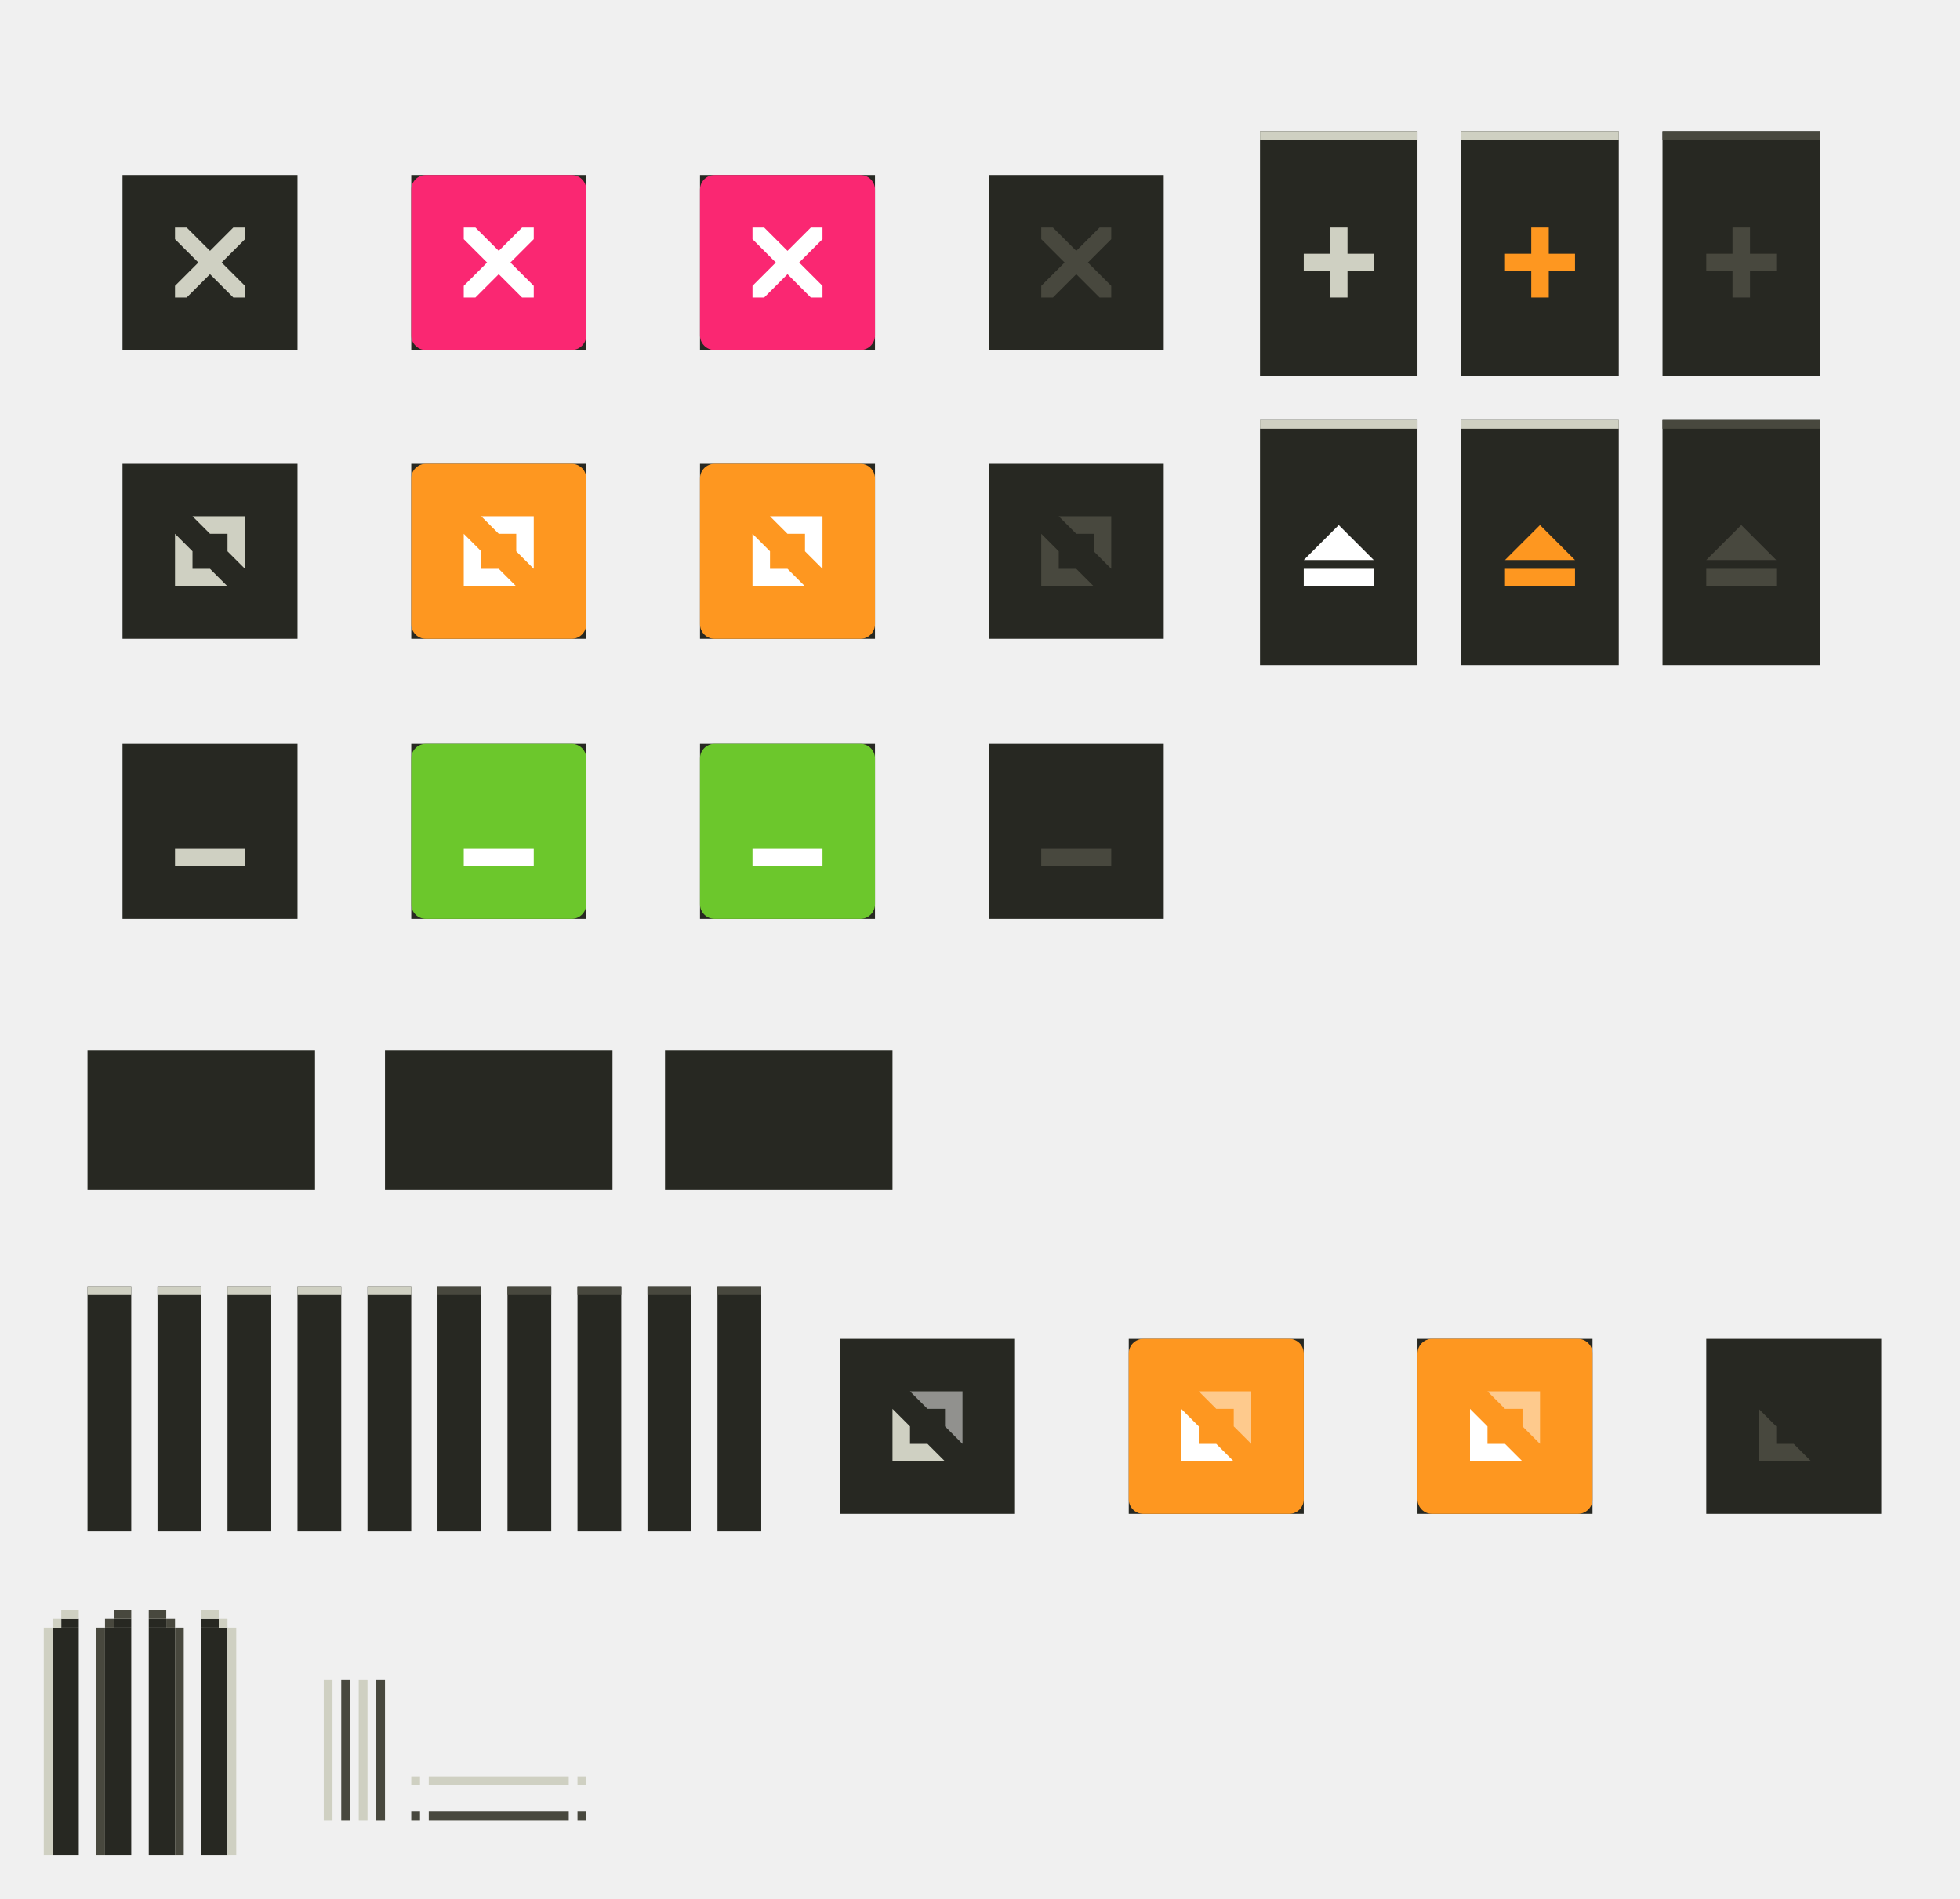
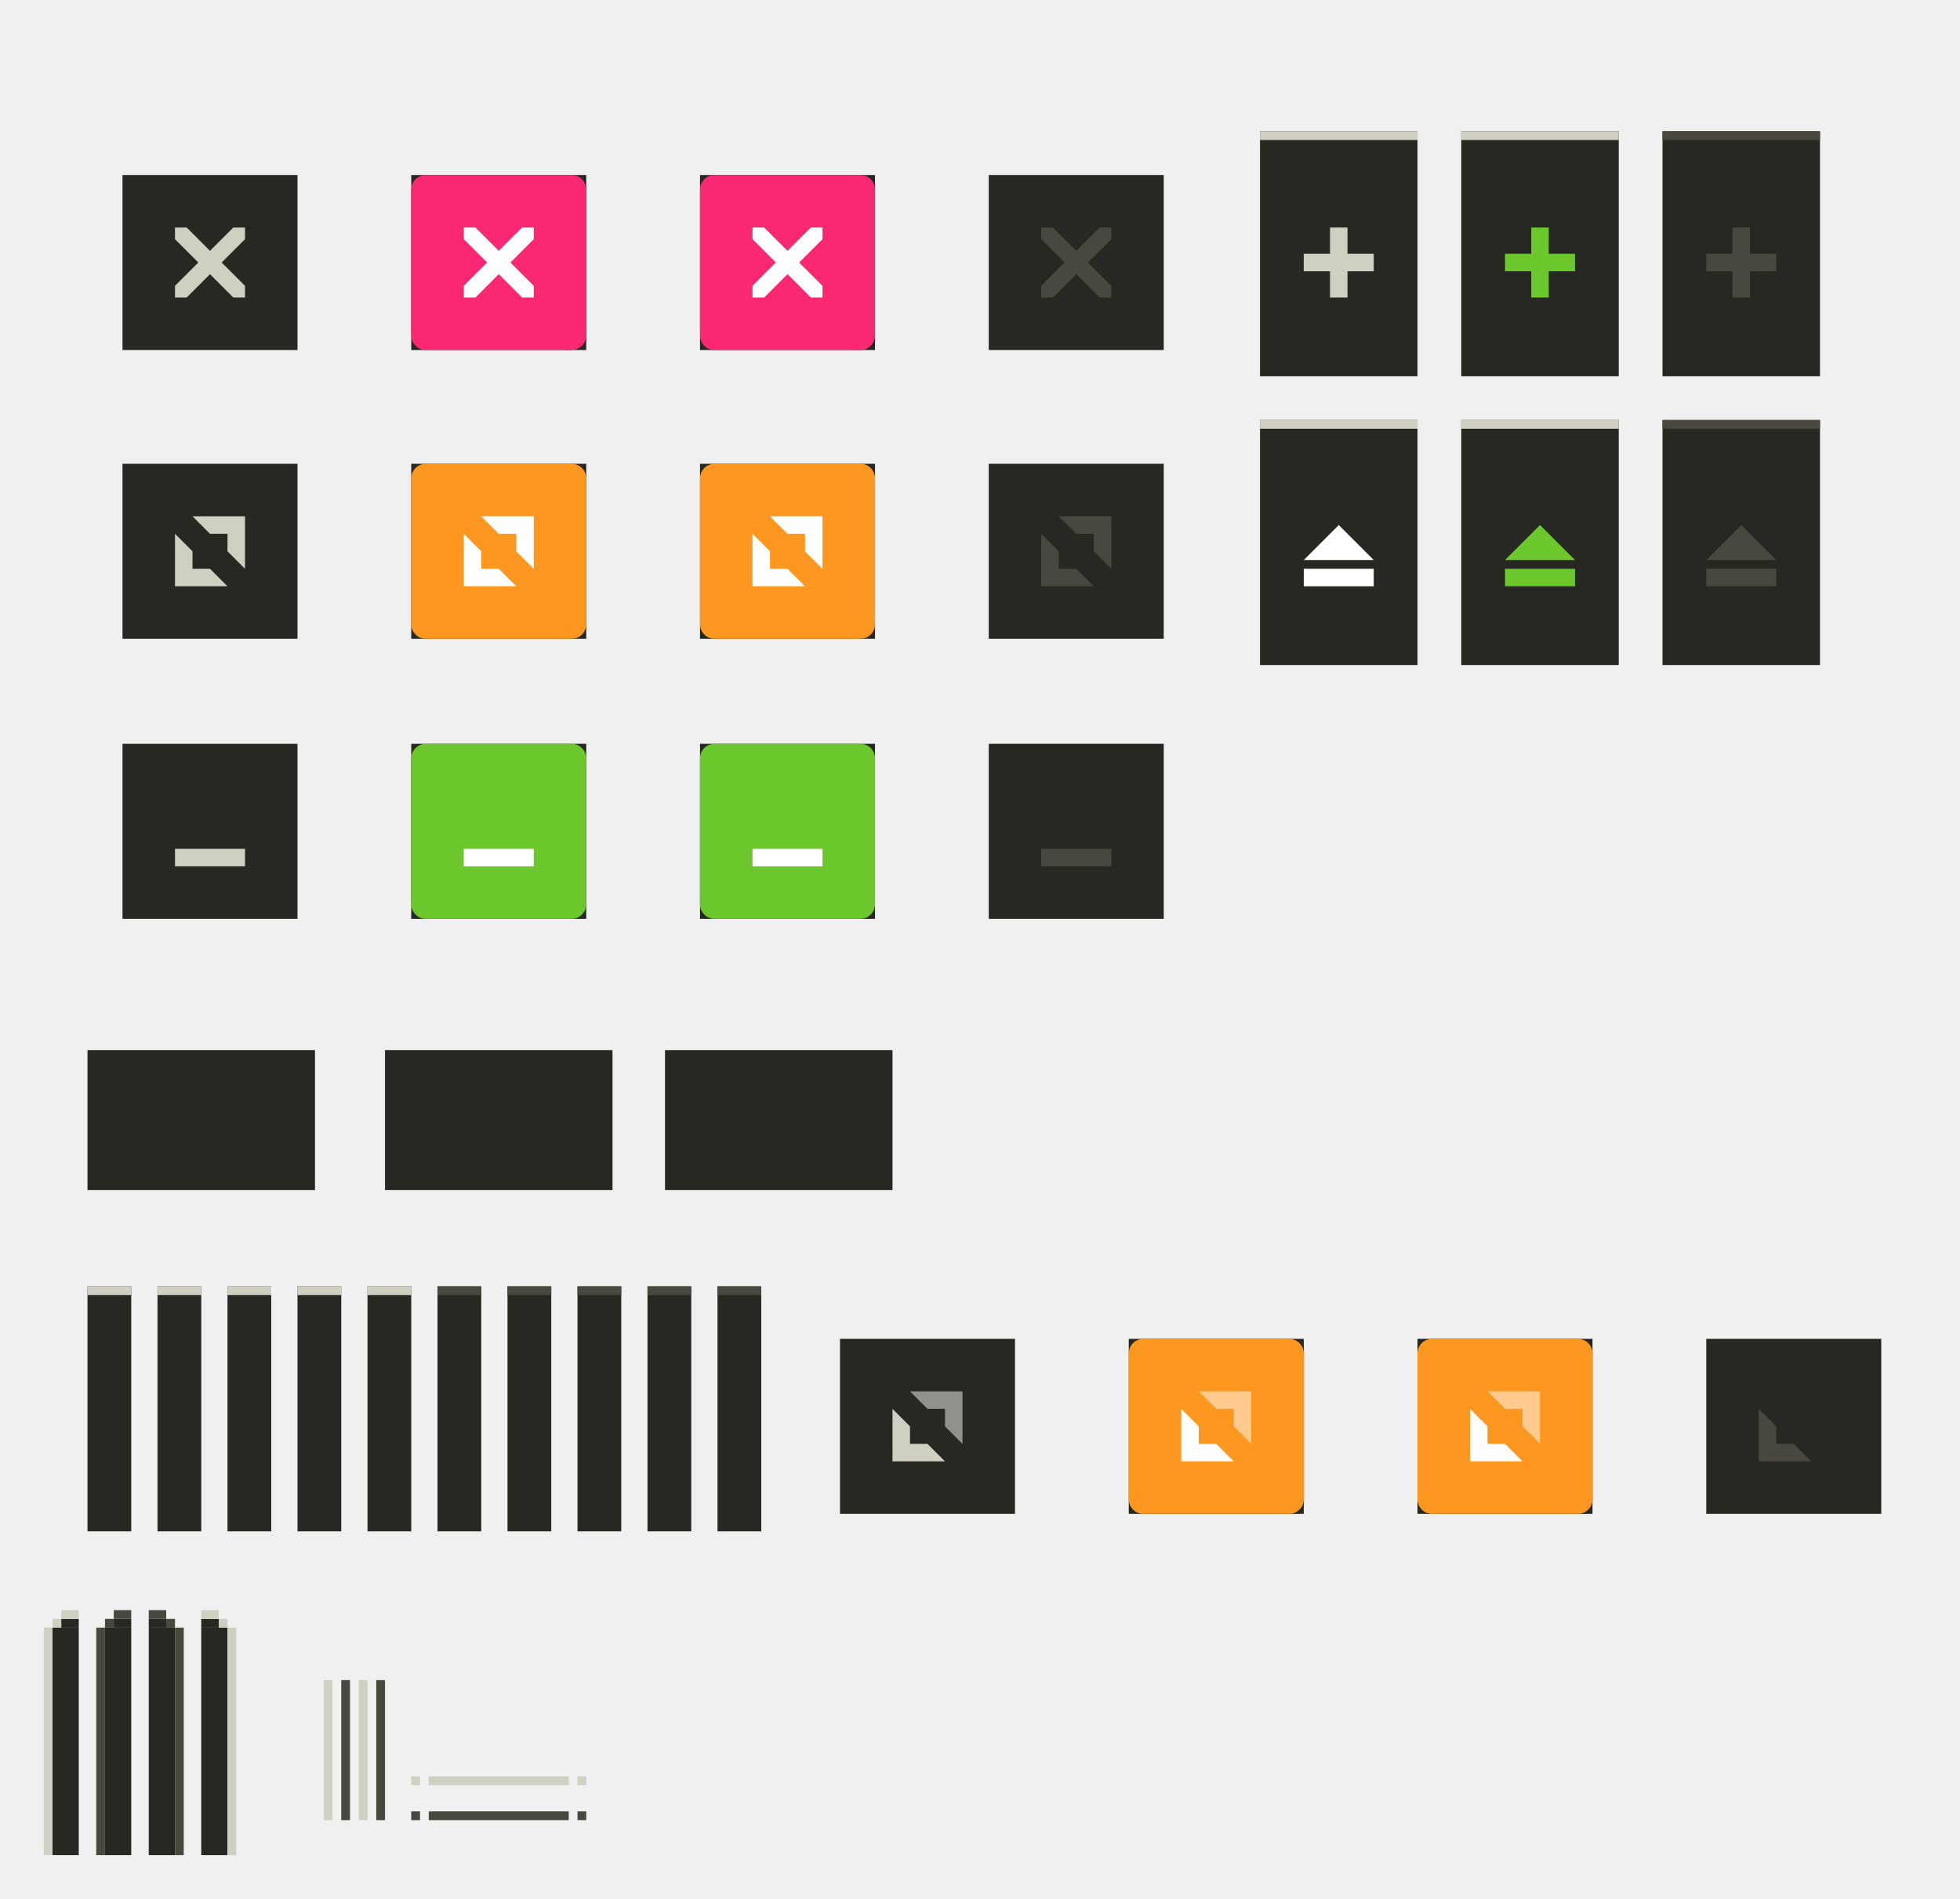
<svg xmlns="http://www.w3.org/2000/svg" xmlns:ns1="http://www.openswatchbook.org/uri/2009/osb" width="224" height="217" viewBox="0 0 224 217" id="svg2" version="1.1">
  <defs id="defs4">
    <linearGradient id="selected_bg_color" ns1:paint="solid">
      <stop style="stop-color:#5294e2;stop-opacity:1;" offset="0" id="stop4407" />
    </linearGradient>
    <linearGradient id="selected_fg_color" ns1:paint="solid">
      <stop style="stop-color:#ffffffgit;stop-opacity:1;" offset="0" id="stop4402" />
    </linearGradient>
  </defs>
  <g id="layer1" transform="translate(5,-547.3622)">
    <rect y="667.362" x="5" height="16" width="26" id="menu-active" style="opacity:1;fill:#272822;fill-opacity:1;stroke:none;stroke-width:1;stroke-linecap:butt;stroke-linejoin:round;stroke-miterlimit:4;stroke-dasharray:none;stroke-dashoffset:0;stroke-opacity:1" />
    <rect transform="scale(-1,1)" y="739.362" x="-37" height="16" width="1" id="right-active" style="opacity:1;fill:#cfd0c2;fill-opacity:1;stroke:none;stroke-width:1;stroke-linecap:butt;stroke-linejoin:round;stroke-miterlimit:4;stroke-dasharray:none;stroke-dashoffset:0;stroke-opacity:1" />
    <rect transform="scale(-1,1)" y="739.362" x="-39" height="16" width="1" id="right-inactive" style="opacity:1;fill:#48483e;fill-opacity:1;stroke:none;stroke-width:1;stroke-linecap:butt;stroke-linejoin:round;stroke-miterlimit:4;stroke-dasharray:none;stroke-dashoffset:0;stroke-opacity:1" />
    <rect transform="matrix(0,-1,-1,0,0,0)" y="-60" x="-755.362" height="16" width="1" id="bottom-inactive" style="opacity:1;fill:#48483e;fill-opacity:1;stroke:none;stroke-width:0.577;stroke-linecap:butt;stroke-linejoin:round;stroke-miterlimit:4;stroke-dasharray:none;stroke-dashoffset:0;stroke-opacity:1" />
    <rect transform="scale(-1,1)" y="739.362" x="-33" height="16" width="1" id="left-active" style="opacity:1;fill:#cfd0c2;fill-opacity:1;stroke:none;stroke-width:1;stroke-linecap:butt;stroke-linejoin:round;stroke-miterlimit:4;stroke-dasharray:none;stroke-dashoffset:0;stroke-opacity:1" />
    <rect transform="scale(-1,1)" y="739.362" x="-35" height="16" width="1" id="left-inactive" style="opacity:1;fill:#48483e;fill-opacity:1;stroke:none;stroke-width:1;stroke-linecap:butt;stroke-linejoin:round;stroke-miterlimit:4;stroke-dasharray:none;stroke-dashoffset:0;stroke-opacity:1" />
    <rect transform="matrix(0,-1,-1,0,0,0)" y="-60" x="-751.362" height="16" width="1" id="bottom-active" style="opacity:1;fill:#cfd0c2;fill-opacity:1;stroke:none;stroke-width:0.577;stroke-linecap:butt;stroke-linejoin:round;stroke-miterlimit:4;stroke-dasharray:none;stroke-dashoffset:0;stroke-opacity:1" />
    <rect y="750.362" x="42" height="1" width="1" id="bottom-left-active" style="opacity:1;fill:#cfd0c2;fill-opacity:1;stroke:none;stroke-width:1;stroke-miterlimit:4;stroke-dasharray:none;stroke-opacity:0.063" />
    <rect style="opacity:1;fill:#48483e;fill-opacity:1;stroke:none;stroke-width:1;stroke-miterlimit:4;stroke-dasharray:none;stroke-opacity:0.063" id="bottom-left-inactive" width="1" height="1" x="42" y="754.362" />
    <rect style="opacity:1;fill:#cfd0c2;fill-opacity:1;stroke:none;stroke-width:1;stroke-miterlimit:4;stroke-dasharray:none;stroke-opacity:0.063" id="bottom-right-active" width="1" height="1" x="61" y="750.362" />
    <rect y="754.362" x="61" height="1" width="1" id="bottom-right-inactive" style="opacity:1;fill:#48483e;fill-opacity:1;stroke:none;stroke-width:1;stroke-miterlimit:4;stroke-dasharray:none;stroke-opacity:0.063" />
    <g id="close-prelight" transform="translate(-246.7803,9.949768)">
      <rect y="552.412" x="284.78" height="28" width="28" id="rect277" style="opacity:1;fill:#d6d6d6;fill-opacity:0;stroke:none;stroke-width:1;stroke-linecap:butt;stroke-linejoin:round;stroke-miterlimit:4;stroke-dasharray:none;stroke-dashoffset:0;stroke-opacity:1" />
      <rect style="fill:#272822;fill-opacity:1" id="rect279" width="20" height="20" x="288.78" y="557.412" />
      <rect style="opacity:1;fill:#fa2772;fill-opacity:1;stroke:none;stroke-width:1;stroke-miterlimit:4;stroke-dasharray:none;stroke-dashoffset:0;stroke-opacity:1" id="rect281" width="20" height="20" x="288.78" y="557.412" ry="1.667" />
      <path style="fill:#ffffff;fill-opacity:1;stroke:none" d="m 294.78,563.412 v 1.333 l 2.667,2.667 -2.667,2.667 v 1.333 h 1.333 l 2.667,-2.667 2.667,2.667 h 1.333 v -1.333 l -2.667,-2.667 2.667,-2.667 v -1.333 h -1.333 l -2.667,2.667 -2.667,-2.667 z" id="path283" />
    </g>
    <g id="close-active">
      <rect style="opacity:1;fill:#d6d6d6;fill-opacity:0;stroke:none;stroke-width:1;stroke-linecap:butt;stroke-linejoin:round;stroke-miterlimit:4;stroke-dasharray:none;stroke-dashoffset:0;stroke-opacity:1" id="rect289" width="28" height="28" x="5" y="562.362" />
      <rect style="fill:#272822;fill-opacity:1" id="rect291" width="20" height="20" x="9" y="567.362" />
      <rect ry="1.667" y="567.362" x="9" height="20" width="20" id="rect293" style="opacity:1;fill:#3399ff;fill-opacity:0;stroke:none;stroke-width:1;stroke-miterlimit:4;stroke-dasharray:none;stroke-dashoffset:0;stroke-opacity:1" />
      <path id="path297" d="m 15,573.362 v 1.333 l 2.667,2.667 -2.667,2.667 v 1.333 h 1.333 l 2.667,-2.667 2.667,2.667 h 1.333 v -1.333 l -2.667,-2.667 2.667,-2.667 v -1.333 h -1.333 l -2.667,2.667 -2.667,-2.667 z" style="fill:#cfd0c2;fill-opacity:1;stroke:none" />
    </g>
    <g id="maximize-active">
      <rect style="fill:#272822;fill-opacity:1" id="rect303" width="20" height="20" x="9" y="600.362" />
      <rect y="595.362" x="5" height="28" width="28" id="rect305" style="opacity:1;fill:#d6d6d6;fill-opacity:0;stroke:none;stroke-width:1;stroke-linecap:butt;stroke-linejoin:round;stroke-miterlimit:4;stroke-dasharray:none;stroke-dashoffset:0;stroke-opacity:1" />
      <rect style="opacity:1;fill:#4a90d9;fill-opacity:0;stroke:none;stroke-width:1;stroke-miterlimit:4;stroke-dasharray:none;stroke-dashoffset:0;stroke-opacity:1" id="rect307" width="20" height="20" x="9" y="600.362" ry="1.667" />
      <path style="fill:#cfd0c2;fill-opacity:1;fill-rule:evenodd;stroke:none;stroke-width:1px;stroke-linecap:butt;stroke-linejoin:miter;stroke-opacity:1" d="m 17,606.362 2,2 h 2 v 2 l 2,2 v -6 z m -2,2 v 6 h 6 l -2,-2 h -2 v -2 z" id="path311" />
    </g>
    <g id="maximize-prelight" transform="translate(-246.7803,9.949768)">
      <rect style="fill:#6a6a6a;fill-opacity:0" id="rect317" width="28" height="28" x="284.78" y="585.412" />
      <rect style="fill:#272822;fill-opacity:1" id="rect319" width="20" height="20" x="288.78" y="590.412" ry="2.841797e-05" />
      <rect ry="1.667" y="590.412" x="288.78" height="20" width="20" id="rect321" style="opacity:1;fill:#fe9720;fill-opacity:1;stroke:none;stroke-width:1;stroke-miterlimit:4;stroke-dasharray:none;stroke-dashoffset:0;stroke-opacity:1" />
      <path id="path323" d="m 296.78,596.412 2,2 h 2 v 2 l 2,2 v -6 z m -2,2 v 6 h 6 l -2,-2 h -2 v -2 z" style="fill:#ffffff;fill-opacity:1;fill-rule:evenodd;stroke:none;stroke-width:1px;stroke-linecap:butt;stroke-linejoin:miter;stroke-opacity:1" />
    </g>
    <g id="hide-active">
      <rect y="627.362" x="5" height="28" width="28" id="rect329" style="opacity:1;fill:#d6d6d6;fill-opacity:0;stroke:none;stroke-width:1;stroke-linecap:butt;stroke-linejoin:round;stroke-miterlimit:4;stroke-dasharray:none;stroke-dashoffset:0;stroke-opacity:1" />
      <rect style="fill:#272822;fill-opacity:1" id="rect331" width="20" height="20" x="9" y="632.362" />
      <rect ry="1.667" y="632.362" x="9" height="20" width="20" id="rect333" style="opacity:1;fill:#4a90d9;fill-opacity:0;stroke:none;stroke-width:1;stroke-miterlimit:4;stroke-dasharray:none;stroke-dashoffset:0;stroke-opacity:1" />
      <rect style="opacity:1;fill:#cfd0c2;fill-opacity:1;stroke:none;stroke-width:1;stroke-miterlimit:4;stroke-dasharray:none;stroke-dashoffset:0;stroke-opacity:1" id="rect337" width="8" height="2" x="15" y="644.362" />
    </g>
    <g id="hide-prelight" transform="translate(-246.7803,9.949768)">
      <rect y="617.412" x="284.78" height="28" width="28" id="rect343" style="opacity:1;fill:#d6d6d6;fill-opacity:0;stroke:none;stroke-width:1;stroke-linecap:butt;stroke-linejoin:round;stroke-miterlimit:4;stroke-dasharray:none;stroke-dashoffset:0;stroke-opacity:1" />
      <rect style="fill:#272822;fill-opacity:1" id="rect345" width="20" height="20" x="288.78" y="622.412" />
      <rect style="opacity:1;fill:#6cc72c;fill-opacity:1;stroke:none;stroke-width:1;stroke-miterlimit:4;stroke-dasharray:none;stroke-dashoffset:0;stroke-opacity:1" id="rect347" width="20" height="20" x="288.78" y="622.412" ry="1.667" />
      <rect y="634.412" x="294.78" height="2" width="8" id="rect349" style="opacity:1;fill:#ffffff;fill-opacity:1;stroke:none;stroke-width:1;stroke-miterlimit:4;stroke-dasharray:none;stroke-dashoffset:0;stroke-opacity:1" />
    </g>
    <g id="stick-active">
      <rect style="opacity:1;fill:#272822;fill-opacity:1;stroke:none;stroke-width:0.802;stroke-linecap:butt;stroke-linejoin:round;stroke-miterlimit:4;stroke-dasharray:none;stroke-dashoffset:0;stroke-opacity:1" id="rect355" width="18" height="28" x="139" y="562.362" />
      <rect style="opacity:1;fill:#cfd0c2;fill-opacity:1;stroke:none;stroke-width:0.802;stroke-linecap:butt;stroke-linejoin:round;stroke-miterlimit:4;stroke-dasharray:none;stroke-dashoffset:0;stroke-opacity:1" id="rect357" width="18" height="1" x="139" y="562.362" />
      <g id="g365" transform="translate(-4,9.00001)" style="fill:#cfd0c2;fill-opacity:1">
        <rect y="564.362" x="151" height="8" width="2" id="rect361" style="opacity:1;fill:#cfd0c2;fill-opacity:1;stroke:none;stroke-width:1;stroke-linecap:butt;stroke-linejoin:round;stroke-miterlimit:4;stroke-dasharray:none;stroke-dashoffset:0;stroke-opacity:1" />
        <rect transform="rotate(90)" y="-156" x="567.362" height="8" width="2" id="rect363" style="opacity:1;fill:#cfd0c2;fill-opacity:1;stroke:none;stroke-width:1;stroke-linecap:butt;stroke-linejoin:round;stroke-miterlimit:4;stroke-dasharray:none;stroke-dashoffset:0;stroke-opacity:1" />
      </g>
    </g>
    <g id="stick-pressed">
      <rect y="562.362" x="162" height="28" width="18" id="rect371" style="opacity:1;fill:#272822;fill-opacity:1;stroke:none;stroke-width:0.802;stroke-linecap:butt;stroke-linejoin:round;stroke-miterlimit:4;stroke-dasharray:none;stroke-dashoffset:0;stroke-opacity:1" />
      <rect y="562.362" x="162" height="1" width="18" id="rect373" style="opacity:1;fill:#cfd0c2;fill-opacity:1;stroke:none;stroke-width:0.802;stroke-linecap:butt;stroke-linejoin:round;stroke-miterlimit:4;stroke-dasharray:none;stroke-dashoffset:0;stroke-opacity:1" />
-       <g id="g381" transform="translate(19,9.00001)" style="fill:#fe9720;fill-opacity:1">
-         <rect y="564.362" x="151" height="8" width="2" id="rect377" style="opacity:1;fill:#fe9720;fill-opacity:1;stroke:none;stroke-width:1;stroke-linecap:butt;stroke-linejoin:round;stroke-miterlimit:4;stroke-dasharray:none;stroke-dashoffset:0;stroke-opacity:1" />
-         <rect transform="rotate(90)" y="-156" x="567.362" height="8" width="2" id="rect379" style="opacity:1;fill:#fe9720;fill-opacity:1;stroke:none;stroke-width:1;stroke-linecap:butt;stroke-linejoin:round;stroke-miterlimit:4;stroke-dasharray:none;stroke-dashoffset:0;stroke-opacity:1" />
+       <g id="g381" transform="translate(19,9.00001)" style="fill:#6cc72c;fill-opacity:1">
+         <rect y="564.362" x="151" height="8" width="2" id="rect377" style="opacity:1;fill:#6cc72c;fill-opacity:1;stroke:none;stroke-width:1;stroke-linecap:butt;stroke-linejoin:round;stroke-miterlimit:4;stroke-dasharray:none;stroke-dashoffset:0;stroke-opacity:1" />
+         <rect transform="rotate(90)" y="-156" x="567.362" height="8" width="2" id="rect379" style="opacity:1;fill:#6cc72c;fill-opacity:1;stroke:none;stroke-width:1;stroke-linecap:butt;stroke-linejoin:round;stroke-miterlimit:4;stroke-dasharray:none;stroke-dashoffset:0;stroke-opacity:1" />
      </g>
    </g>
    <g id="stick-inactive">
      <rect y="562.362" x="185" height="28" width="18" id="rect387" style="opacity:1;fill:#272822;fill-opacity:1;stroke:none;stroke-width:0.802;stroke-linecap:butt;stroke-linejoin:round;stroke-miterlimit:4;stroke-dasharray:none;stroke-dashoffset:0;stroke-opacity:1" />
      <rect y="562.362" x="185" height="1" width="18" id="rect389" style="opacity:1;fill:#48483e;fill-opacity:1;stroke:none;stroke-width:0.802;stroke-linecap:butt;stroke-linejoin:round;stroke-miterlimit:4;stroke-dasharray:none;stroke-dashoffset:0;stroke-opacity:1" />
      <g id="g397" transform="translate(42,9.00001)" style="fill:#48483e;fill-opacity:1">
        <rect y="564.362" x="151" height="8" width="2" id="rect393" style="opacity:1;fill:#48483e;fill-opacity:1;stroke:none;stroke-width:1;stroke-linecap:butt;stroke-linejoin:round;stroke-miterlimit:4;stroke-dasharray:none;stroke-dashoffset:0;stroke-opacity:1" />
        <rect transform="rotate(90)" y="-156" x="567.362" height="8" width="2" id="rect395" style="opacity:1;fill:#48483e;fill-opacity:1;stroke:none;stroke-width:1;stroke-linecap:butt;stroke-linejoin:round;stroke-miterlimit:4;stroke-dasharray:none;stroke-dashoffset:0;stroke-opacity:1" />
      </g>
    </g>
    <g id="shade-active">
      <rect style="opacity:1;fill:#272822;fill-opacity:1;stroke:none;stroke-width:0.802;stroke-linecap:butt;stroke-linejoin:round;stroke-miterlimit:4;stroke-dasharray:none;stroke-dashoffset:0;stroke-opacity:1" id="rect403" width="18" height="28" x="139" y="595.362" />
      <rect style="opacity:1;fill:#cfd0c2;fill-opacity:1;stroke:none;stroke-width:0.802;stroke-linecap:butt;stroke-linejoin:round;stroke-miterlimit:4;stroke-dasharray:none;stroke-dashoffset:0;stroke-opacity:1" id="rect405" width="18" height="1" x="139" y="595.362" />
      <g id="g413" transform="translate(-6,4.999988)" style="fill:#ffffff;fill-opacity:1">
        <rect style="opacity:1;fill:#ffffff;fill-opacity:1;stroke:none;stroke-width:1;stroke-linecap:butt;stroke-linejoin:round;stroke-miterlimit:4;stroke-dasharray:none;stroke-dashoffset:0;stroke-opacity:1" id="rect409" width="2" height="8" x="607.362" y="-158" transform="rotate(90)" />
        <path id="path411" d="m 154,602.362 4,4 h -8 z" style="opacity:1;fill:#ffffff;fill-opacity:1;stroke:none;stroke-width:1;stroke-linecap:butt;stroke-linejoin:round;stroke-miterlimit:4;stroke-dasharray:none;stroke-dashoffset:0;stroke-opacity:1" />
      </g>
    </g>
    <g id="shade-pressed">
      <rect y="595.362" x="162" height="28" width="18" id="rect419" style="opacity:1;fill:#272822;fill-opacity:1;stroke:none;stroke-width:0.802;stroke-linecap:butt;stroke-linejoin:round;stroke-miterlimit:4;stroke-dasharray:none;stroke-dashoffset:0;stroke-opacity:1" />
      <rect y="595.362" x="162" height="1" width="18" id="rect421" style="opacity:1;fill:#cfd0c2;fill-opacity:1;stroke:none;stroke-width:0.802;stroke-linecap:butt;stroke-linejoin:round;stroke-miterlimit:4;stroke-dasharray:none;stroke-dashoffset:0;stroke-opacity:1" />
-       <g id="g429" transform="translate(17,4.999988)" style="fill:#fe9720;fill-opacity:1">
-         <rect style="opacity:1;fill:#fe9720;fill-opacity:1;stroke:none;stroke-width:1;stroke-linecap:butt;stroke-linejoin:round;stroke-miterlimit:4;stroke-dasharray:none;stroke-dashoffset:0;stroke-opacity:1" id="rect425" width="2" height="8" x="607.362" y="-158" transform="rotate(90)" />
-         <path id="path427" d="m 154,602.362 4,4 h -8 z" style="opacity:1;fill:#fe9720;fill-opacity:1;stroke:none;stroke-width:1;stroke-linecap:butt;stroke-linejoin:round;stroke-miterlimit:4;stroke-dasharray:none;stroke-dashoffset:0;stroke-opacity:1" />
+       <g id="g429" transform="translate(17,4.999988)" style="fill:#6cc72c;fill-opacity:1">
+         <rect style="opacity:1;fill:#6cc72c;fill-opacity:1;stroke:none;stroke-width:1;stroke-linecap:butt;stroke-linejoin:round;stroke-miterlimit:4;stroke-dasharray:none;stroke-dashoffset:0;stroke-opacity:1" id="rect425" width="2" height="8" x="607.362" y="-158" transform="rotate(90)" />
+         <path id="path427" d="m 154,602.362 4,4 h -8 z" style="opacity:1;fill:#6cc72c;fill-opacity:1;stroke:none;stroke-width:1;stroke-linecap:butt;stroke-linejoin:round;stroke-miterlimit:4;stroke-dasharray:none;stroke-dashoffset:0;stroke-opacity:1" />
      </g>
    </g>
    <g id="shade-inactive">
      <rect y="595.362" x="185" height="28" width="18" id="rect435" style="opacity:1;fill:#272822;fill-opacity:1;stroke:none;stroke-width:0.802;stroke-linecap:butt;stroke-linejoin:round;stroke-miterlimit:4;stroke-dasharray:none;stroke-dashoffset:0;stroke-opacity:1" />
      <rect y="595.362" x="185" height="1" width="18" id="rect437" style="opacity:1;fill:#48483e;fill-opacity:1;stroke:none;stroke-width:0.802;stroke-linecap:butt;stroke-linejoin:round;stroke-miterlimit:4;stroke-dasharray:none;stroke-dashoffset:0;stroke-opacity:1" />
      <g id="g445" transform="translate(40,4.999988)" style="fill:#48483e;fill-opacity:1">
        <rect style="opacity:1;fill:#48483e;fill-opacity:1;stroke:none;stroke-width:1;stroke-linecap:butt;stroke-linejoin:round;stroke-miterlimit:4;stroke-dasharray:none;stroke-dashoffset:0;stroke-opacity:1" id="rect441" width="2" height="8" x="607.362" y="-158" transform="rotate(90)" />
        <path id="path443" d="m 154,602.362 4,4 h -8 z" style="opacity:1;fill:#48483e;fill-opacity:1;stroke:none;stroke-width:1;stroke-linecap:butt;stroke-linejoin:round;stroke-miterlimit:4;stroke-dasharray:none;stroke-dashoffset:0;stroke-opacity:1" />
      </g>
    </g>
    <g id="title-1-active">
      <rect style="opacity:1;fill:#272822;fill-opacity:1;stroke:none;stroke-width:0.423;stroke-linecap:butt;stroke-linejoin:round;stroke-miterlimit:4;stroke-dasharray:none;stroke-dashoffset:0;stroke-opacity:1" id="rect487" width="5" height="28" x="5" y="694.362" />
      <rect style="opacity:1;fill:#cfd0c2;fill-opacity:1;stroke:none;stroke-width:0.423;stroke-linecap:butt;stroke-linejoin:round;stroke-miterlimit:4;stroke-dasharray:none;stroke-dashoffset:0;stroke-opacity:1" id="rect489" width="5" height="1" x="5" y="694.362" />
    </g>
    <g id="title-2-active">
      <rect y="694.362" x="13" height="28" width="5" id="rect495" style="opacity:1;fill:#272822;fill-opacity:1;stroke:none;stroke-width:0.423;stroke-linecap:butt;stroke-linejoin:round;stroke-miterlimit:4;stroke-dasharray:none;stroke-dashoffset:0;stroke-opacity:1" />
      <rect y="694.362" x="13" height="1" width="5" id="rect497" style="opacity:1;fill:#cfd0c2;fill-opacity:1;stroke:none;stroke-width:0.423;stroke-linecap:butt;stroke-linejoin:round;stroke-miterlimit:4;stroke-dasharray:none;stroke-dashoffset:0;stroke-opacity:1" />
    </g>
    <g id="title-3-active">
      <rect style="opacity:1;fill:#272822;fill-opacity:1;stroke:none;stroke-width:0.423;stroke-linecap:butt;stroke-linejoin:round;stroke-miterlimit:4;stroke-dasharray:none;stroke-dashoffset:0;stroke-opacity:1" id="rect503" width="5" height="28" x="21" y="694.362" />
      <rect style="opacity:1;fill:#cfd0c2;fill-opacity:1;stroke:none;stroke-width:0.423;stroke-linecap:butt;stroke-linejoin:round;stroke-miterlimit:4;stroke-dasharray:none;stroke-dashoffset:0;stroke-opacity:1" id="rect505" width="5" height="1" x="21" y="694.362" />
    </g>
    <g id="title-4-active">
      <rect y="694.362" x="29" height="28" width="5" id="rect511" style="opacity:1;fill:#272822;fill-opacity:1;stroke:none;stroke-width:0.423;stroke-linecap:butt;stroke-linejoin:round;stroke-miterlimit:4;stroke-dasharray:none;stroke-dashoffset:0;stroke-opacity:1" />
      <rect y="694.362" x="29" height="1" width="5" id="rect513" style="opacity:1;fill:#cfd0c2;fill-opacity:1;stroke:none;stroke-width:0.423;stroke-linecap:butt;stroke-linejoin:round;stroke-miterlimit:4;stroke-dasharray:none;stroke-dashoffset:0;stroke-opacity:1" />
    </g>
    <g id="title-5-active">
      <rect style="opacity:1;fill:#272822;fill-opacity:1;stroke:none;stroke-width:0.423;stroke-linecap:butt;stroke-linejoin:round;stroke-miterlimit:4;stroke-dasharray:none;stroke-dashoffset:0;stroke-opacity:1" id="rect519" width="5" height="28" x="37" y="694.362" />
      <rect style="opacity:1;fill:#cfd0c2;fill-opacity:1;stroke:none;stroke-width:0.423;stroke-linecap:butt;stroke-linejoin:round;stroke-miterlimit:4;stroke-dasharray:none;stroke-dashoffset:0;stroke-opacity:1" id="rect521" width="5" height="1" x="37" y="694.362" />
    </g>
    <g id="title-1-inactive">
      <rect y="694.362" x="45" height="28" width="5" id="rect527" style="opacity:1;fill:#272822;fill-opacity:1;stroke:none;stroke-width:0.423;stroke-linecap:butt;stroke-linejoin:round;stroke-miterlimit:4;stroke-dasharray:none;stroke-dashoffset:0;stroke-opacity:1" />
      <rect y="694.362" x="45" height="1" width="5" id="rect529" style="opacity:1;fill:#48483e;fill-opacity:1;stroke:none;stroke-width:0.423;stroke-linecap:butt;stroke-linejoin:round;stroke-miterlimit:4;stroke-dasharray:none;stroke-dashoffset:0;stroke-opacity:1" />
    </g>
    <g id="title-2-inactive">
      <rect style="opacity:1;fill:#272822;fill-opacity:1;stroke:none;stroke-width:0.423;stroke-linecap:butt;stroke-linejoin:round;stroke-miterlimit:4;stroke-dasharray:none;stroke-dashoffset:0;stroke-opacity:1" id="rect535" width="5" height="28" x="53" y="694.362" />
      <rect style="opacity:1;fill:#48483e;fill-opacity:1;stroke:none;stroke-width:0.423;stroke-linecap:butt;stroke-linejoin:round;stroke-miterlimit:4;stroke-dasharray:none;stroke-dashoffset:0;stroke-opacity:1" id="rect537" width="5" height="1" x="53" y="694.362" />
    </g>
    <g id="title-3-inactive">
      <rect y="694.362" x="61" height="28" width="5" id="rect543" style="opacity:1;fill:#272822;fill-opacity:1;stroke:none;stroke-width:0.423;stroke-linecap:butt;stroke-linejoin:round;stroke-miterlimit:4;stroke-dasharray:none;stroke-dashoffset:0;stroke-opacity:1" />
      <rect y="694.362" x="61" height="1" width="5" id="rect545" style="opacity:1;fill:#48483e;fill-opacity:1;stroke:none;stroke-width:0.423;stroke-linecap:butt;stroke-linejoin:round;stroke-miterlimit:4;stroke-dasharray:none;stroke-dashoffset:0;stroke-opacity:1" />
    </g>
    <g id="title-4-inactive">
      <rect style="opacity:1;fill:#272822;fill-opacity:1;stroke:none;stroke-width:0.423;stroke-linecap:butt;stroke-linejoin:round;stroke-miterlimit:4;stroke-dasharray:none;stroke-dashoffset:0;stroke-opacity:1" id="rect551" width="5" height="28" x="69" y="694.362" />
      <rect style="opacity:1;fill:#48483e;fill-opacity:1;stroke:none;stroke-width:0.423;stroke-linecap:butt;stroke-linejoin:round;stroke-miterlimit:4;stroke-dasharray:none;stroke-dashoffset:0;stroke-opacity:1" id="rect553" width="5" height="1" x="69" y="694.362" />
    </g>
    <g id="title-5-inactive">
      <rect y="694.362" x="77" height="28" width="5" id="rect559" style="opacity:1;fill:#272822;fill-opacity:1;stroke:none;stroke-width:0.423;stroke-linecap:butt;stroke-linejoin:round;stroke-miterlimit:4;stroke-dasharray:none;stroke-dashoffset:0;stroke-opacity:1" />
      <rect y="694.362" x="77" height="1" width="5" id="rect561" style="opacity:1;fill:#48483e;fill-opacity:1;stroke:none;stroke-width:0.423;stroke-linecap:butt;stroke-linejoin:round;stroke-miterlimit:4;stroke-dasharray:none;stroke-dashoffset:0;stroke-opacity:1" />
    </g>
    <g id="top-left-active">
      <rect transform="scale(-1,1)" style="fill:#272822;fill-opacity:1;stroke-width:1.041" id="rect603" width="3" height="26" x="-4" y="733.362" />
      <rect transform="scale(-1,1)" style="fill:#272822;fill-opacity:1" id="rect605" width="2" height="1" x="-4" y="732.362" />
      <rect transform="scale(-1,1)" style="fill:#cfd0c2;fill-opacity:1" id="rect607" width="1" height="1" x="-2" y="732.362" />
      <rect transform="scale(-1,1)" style="fill:#cfd0c2;fill-opacity:1" id="rect609" width="2" height="1" x="-4" y="731.362" />
      <rect transform="scale(-1,1)" style="fill:#cfd0c2;fill-opacity:1;stroke-width:1.041" id="rect611" width="1" height="26" x="-1" y="733.362" />
    </g>
    <g id="maximize-pressed" transform="translate(-213.7803,9.94977)">
      <rect y="585.412" x="284.78" height="28" width="28" id="rect1622" style="fill:#6a6a6a;fill-opacity:0" />
      <rect ry="2.841797e-05" y="590.412" x="288.78" height="20" width="20" id="rect1624" style="fill:#272822;fill-opacity:1" />
      <rect style="opacity:1;fill:#fe9720;fill-opacity:1;stroke:none;stroke-width:1;stroke-miterlimit:4;stroke-dasharray:none;stroke-dashoffset:0;stroke-opacity:1" id="rect1626" width="20" height="20" x="288.78" y="590.412" ry="1.667" />
      <path style="fill:#ffffff;fill-opacity:1;fill-rule:evenodd;stroke:none;stroke-width:1px;stroke-linecap:butt;stroke-linejoin:miter;stroke-opacity:1" d="m 296.78,596.412 2,2 h 2 v 2 l 2,2 v -6 z m -2,2 v 6 h 6 l -2,-2 h -2 v -2 z" id="path1628" />
    </g>
    <g id="maximize-inactive" transform="translate(-246.7803,9.949768)">
      <rect y="590.412" x="354.78" height="20" width="20" id="rect1632" style="fill:#272822;fill-opacity:1" />
      <rect style="opacity:1;fill:#d6d6d6;fill-opacity:0;stroke:none;stroke-width:1;stroke-linecap:butt;stroke-linejoin:round;stroke-miterlimit:4;stroke-dasharray:none;stroke-dashoffset:0;stroke-opacity:1" id="rect1634" width="28" height="28" x="350.78" y="585.412" />
      <rect ry="1.667" y="590.413" x="354.78" height="20" width="20" id="rect1636" style="opacity:1;fill:#4a90d9;fill-opacity:0;stroke:none;stroke-width:1;stroke-miterlimit:4;stroke-dasharray:none;stroke-dashoffset:0;stroke-opacity:1" />
      <path id="path1638" d="m 362.78,596.412 2,2 h 2 v 2 l 2,2 v -6 z m -2,2 v 6 h 6 l -2,-2 h -2 v -2 z" style="fill:#48483e;fill-opacity:1;fill-rule:evenodd;stroke:none;stroke-width:1px;stroke-linecap:butt;stroke-linejoin:miter;stroke-opacity:1" />
    </g>
    <g id="close-inactive" transform="translate(-246.7803,9.949768)">
      <rect y="552.412" x="350.78" height="28" width="28" id="rect1574" style="opacity:1;fill:#d6d6d6;fill-opacity:0;stroke:none;stroke-width:1;stroke-linecap:butt;stroke-linejoin:round;stroke-miterlimit:4;stroke-dasharray:none;stroke-dashoffset:0;stroke-opacity:1" />
      <rect y="557.412" x="354.78" height="20" width="20" id="rect1576" style="fill:#272822;fill-opacity:1" />
      <rect style="opacity:1;fill:#3399ff;fill-opacity:0;stroke:none;stroke-width:1;stroke-miterlimit:4;stroke-dasharray:none;stroke-dashoffset:0;stroke-opacity:1" id="rect1578" width="20" height="20" x="354.78" y="557.412" ry="1.667" />
      <path style="fill:#48483e;fill-opacity:1;stroke:none" d="m 360.78,563.412 v 1.333 l 2.667,2.667 -2.667,2.667 v 1.333 h 1.333 l 2.667,-2.667 2.667,2.667 h 1.333 v -1.333 l -2.667,-2.667 2.667,-2.667 v -1.333 h -1.333 l -2.667,2.667 -2.667,-2.667 z" id="path1580" />
    </g>
    <g id="close-pressed" transform="translate(-213.7803,9.94977)">
      <rect style="opacity:1;fill:#d6d6d6;fill-opacity:0;stroke:none;stroke-width:1;stroke-linecap:butt;stroke-linejoin:round;stroke-miterlimit:4;stroke-dasharray:none;stroke-dashoffset:0;stroke-opacity:1" id="rect1564" width="28" height="28" x="284.78" y="552.412" />
      <rect y="557.412" x="288.78" height="20" width="20" id="rect1566" style="fill:#272822;fill-opacity:1" />
      <rect ry="1.667" y="557.412" x="288.78" height="20" width="20" id="rect1568" style="opacity:1;fill:#fa2772;fill-opacity:1;stroke:none;stroke-width:1;stroke-miterlimit:4;stroke-dasharray:none;stroke-dashoffset:0;stroke-opacity:1" />
      <path id="path1570" d="m 294.78,563.412 v 1.333 l 2.667,2.667 -2.667,2.667 v 1.333 h 1.333 l 2.667,-2.667 2.667,2.667 h 1.333 v -1.333 l -2.667,-2.667 2.667,-2.667 v -1.333 h -1.333 l -2.667,2.667 -2.667,-2.667 z" style="fill:#ffffff;fill-opacity:1;stroke:none" />
    </g>
    <g id="hide-pressed" transform="translate(-213.7803,9.949788)">
      <rect style="opacity:1;fill:#d6d6d6;fill-opacity:0;stroke:none;stroke-width:1;stroke-linecap:butt;stroke-linejoin:round;stroke-miterlimit:4;stroke-dasharray:none;stroke-dashoffset:0;stroke-opacity:1" id="rect1680" width="28" height="28" x="284.78" y="617.412" />
      <rect y="622.412" x="288.78" height="20" width="20" id="rect1682" style="fill:#272822;fill-opacity:1" />
      <rect ry="1.667" y="622.412" x="288.78" height="20" width="20" id="rect1684" style="opacity:1;fill:#6cc72c;fill-opacity:1;stroke:none;stroke-width:1;stroke-miterlimit:4;stroke-dasharray:none;stroke-dashoffset:0;stroke-opacity:1" />
      <rect style="opacity:1;fill:#ffffff;fill-opacity:1;stroke:none;stroke-width:1;stroke-miterlimit:4;stroke-dasharray:none;stroke-dashoffset:0;stroke-opacity:1" id="rect1686" width="8" height="2" x="294.78" y="634.412" />
    </g>
    <g id="hide-inactive" transform="translate(-246.7803,9.949768)">
      <rect style="opacity:1;fill:#d6d6d6;fill-opacity:0;stroke:none;stroke-width:1;stroke-linecap:butt;stroke-linejoin:round;stroke-miterlimit:4;stroke-dasharray:none;stroke-dashoffset:0;stroke-opacity:1" id="rect1690" width="28" height="28" x="350.78" y="617.412" />
      <rect y="622.412" x="354.78" height="20" width="20" id="rect1692" style="fill:#272822;fill-opacity:1" />
      <rect style="opacity:1;fill:#4a90d9;fill-opacity:0;stroke:none;stroke-width:1;stroke-miterlimit:4;stroke-dasharray:none;stroke-dashoffset:0;stroke-opacity:1" id="rect1694" width="20" height="20" x="354.78" y="622.412" ry="1.667" />
      <rect y="634.412" x="360.78" height="2" width="8" id="rect1696" style="opacity:1;fill:#48483e;fill-opacity:1;stroke:none;stroke-width:1;stroke-miterlimit:4;stroke-dasharray:none;stroke-dashoffset:0;stroke-opacity:1" />
    </g>
    <g id="maximize-toggled-active">
      <rect y="700.362" x="91" height="20" width="20" id="rect1810" style="fill:#272822;fill-opacity:1" />
      <rect style="opacity:1;fill:#d6d6d6;fill-opacity:0;stroke:none;stroke-width:1;stroke-linecap:butt;stroke-linejoin:round;stroke-miterlimit:4;stroke-dasharray:none;stroke-dashoffset:0;stroke-opacity:1" id="rect1812" width="28" height="28" x="87" y="695.362" />
      <rect ry="1.667" y="700.362" x="91" height="20" width="20" id="rect1814" style="opacity:1;fill:#4a90d9;fill-opacity:0;stroke:none;stroke-width:1;stroke-miterlimit:4;stroke-dasharray:none;stroke-dashoffset:0;stroke-opacity:1" />
      <path id="path1872" d="m 99,706.363 2,2 h 2 v 2 l 2,2 v -6 z" style="fill:#ffffff;fill-opacity:0.49;stroke:none;stroke-width:1px;stroke-linecap:butt;stroke-linejoin:miter;stroke-opacity:1" />
      <path id="path1868" d="m 97,708.363 v 6 h 6 l -2,-2 h -2 v -2 z" style="fill:#cfd0c2;fill-opacity:1;fill-rule:evenodd;stroke:none;stroke-width:1px;stroke-linecap:butt;stroke-linejoin:miter;stroke-opacity:1" />
    </g>
    <rect style="opacity:1;fill:#272822;fill-opacity:1;stroke:none;stroke-width:1;stroke-linecap:butt;stroke-linejoin:round;stroke-miterlimit:4;stroke-dasharray:none;stroke-dashoffset:0;stroke-opacity:1" id="menu-pressed" width="26" height="16" x="39" y="667.362" />
    <rect y="667.362" x="71" height="16" width="26" id="menu-inactive" style="opacity:1;fill:#272822;fill-opacity:1;stroke:none;stroke-width:1;stroke-linecap:butt;stroke-linejoin:round;stroke-miterlimit:4;stroke-dasharray:none;stroke-dashoffset:0;stroke-opacity:1" />
    <g id="maximize-toggled-prelight" transform="translate(-248.926,-33.59291)">
      <rect y="728.955" x="368.926" height="28" width="28" id="rect1820" style="fill:#6a6a6a;fill-opacity:0" />
      <rect ry="2.841797e-05" y="733.955" x="372.926" height="20" width="20" id="rect1822" style="fill:#272822;fill-opacity:1" />
      <rect style="opacity:1;fill:#fe9720;fill-opacity:1;stroke:none;stroke-width:1;stroke-miterlimit:4;stroke-dasharray:none;stroke-dashoffset:0;stroke-opacity:1" id="rect1824" width="20" height="20" x="372.926" y="733.955" ry="1.667" />
      <path style="fill:#ffffff;fill-opacity:0.49;stroke:none;stroke-width:1px;stroke-linecap:butt;stroke-linejoin:miter;stroke-opacity:1" d="m 380.926,739.955 2,2 h 2 v 2 l 2,2 v -6 z" id="path1879" />
      <path style="fill:#ffffff;fill-opacity:1;fill-rule:evenodd;stroke:none;stroke-width:1px;stroke-linecap:butt;stroke-linejoin:miter;stroke-opacity:1" d="m 378.926,741.955 v 6 h 6 l -2,-2 h -2 v -2 z" id="path1881" />
    </g>
    <g id="maximize-toggled-pressed" transform="translate(-248.926,-33.59291)">
      <rect style="fill:#6a6a6a;fill-opacity:0" id="rect1830" width="28" height="28" x="401.926" y="728.955" />
      <rect style="fill:#272822;fill-opacity:1" id="rect1832" width="20" height="20" x="405.926" y="733.955" ry="2.841797e-05" />
      <rect ry="1.667" y="733.955" x="405.926" height="20" width="20" id="rect1834" style="opacity:1;fill:#fe9720;fill-opacity:1;stroke:none;stroke-width:1;stroke-miterlimit:4;stroke-dasharray:none;stroke-dashoffset:0;stroke-opacity:1" />
      <path id="path1883" d="m 413.926,739.955 2,2 h 2 v 2 l 2,2 v -6 z" style="fill:#ffffff;fill-opacity:0.49;stroke:none;stroke-width:1px;stroke-linecap:butt;stroke-linejoin:miter;stroke-opacity:1" />
      <path id="path1885" d="m 411.926,741.955 v 6 h 6 l -2,-2 h -2 v -2 z" style="fill:#ffffff;fill-opacity:1;fill-rule:evenodd;stroke:none;stroke-width:1px;stroke-linecap:butt;stroke-linejoin:miter;stroke-opacity:1" />
    </g>
    <g id="maximize-toggled-inactive" transform="translate(-248.926,-33.59291)">
      <rect style="fill:#272822;fill-opacity:1" id="rect1840" width="20" height="20" x="438.926" y="733.955" />
      <rect y="728.955" x="434.926" height="28" width="28" id="rect1842" style="opacity:1;fill:#d6d6d6;fill-opacity:0;stroke:none;stroke-width:1;stroke-linecap:butt;stroke-linejoin:round;stroke-miterlimit:4;stroke-dasharray:none;stroke-dashoffset:0;stroke-opacity:1" />
      <rect style="opacity:1;fill:#4a90d9;fill-opacity:0;stroke:none;stroke-width:1;stroke-miterlimit:4;stroke-dasharray:none;stroke-dashoffset:0;stroke-opacity:1" id="rect1844" width="20" height="20" x="438.926" y="733.955" ry="1.667" />
      <path style="fill:#272822;fill-opacity:1;stroke:none;stroke-width:1px;stroke-linecap:butt;stroke-linejoin:miter;stroke-opacity:1" d="m 446.926,739.955 2,2 h 2 v 2 l 2,2 v -6 z" id="path1887" />
      <path style="fill:#48483e;fill-opacity:1;fill-rule:evenodd;stroke:none;stroke-width:1px;stroke-linecap:butt;stroke-linejoin:miter;stroke-opacity:1" d="m 444.926,741.955 v 6 h 6 l -2,-2 h -2 v -2 z" id="path1889" />
    </g>
    <g id="top-left-inactive">
      <rect y="733.362" x="-10" height="26" width="3" id="rect2039" style="fill:#272822;fill-opacity:1;stroke-width:1.041" transform="scale(-1,1)" />
      <rect y="732.362" x="-10" height="1" width="2" id="rect2041" style="fill:#272822;fill-opacity:1" transform="scale(-1,1)" />
      <rect y="732.362" x="-8" height="1" width="1" id="rect2043" style="fill:#48483e;fill-opacity:1" transform="scale(-1,1)" />
      <rect y="731.362" x="-10" height="1" width="2" id="rect2045" style="fill:#48483e;fill-opacity:1" transform="scale(-1,1)" />
      <rect y="733.362" x="-7" height="26" width="1" id="rect2047" style="fill:#48483e;fill-opacity:1;stroke-width:1.041" transform="scale(-1,1)" />
    </g>
    <g id="top-right-inactive">
      <rect y="733.362" x="12" height="26" width="3" id="rect2051" style="fill:#272822;fill-opacity:1;stroke-width:1.041" />
      <rect y="732.362" x="12" height="1" width="2" id="rect2053" style="fill:#272822;fill-opacity:1" />
      <rect y="732.362" x="14" height="1" width="1" id="rect2055" style="fill:#48483e;fill-opacity:1" />
      <rect y="731.362" x="12" height="1" width="2" id="rect2057" style="fill:#48483e;fill-opacity:1" />
      <rect y="733.362" x="15" height="26" width="1" id="rect2059" style="fill:#48483e;fill-opacity:1;stroke-width:1.041" />
    </g>
    <g id="top-right-active" transform="translate(5.999997)">
      <rect style="fill:#272822;fill-opacity:1;stroke-width:1.041" id="rect2063" width="3" height="26" x="12" y="733.362" />
      <rect style="fill:#272822;fill-opacity:1" id="rect2065" width="2" height="1" x="12" y="732.362" />
      <rect style="fill:#cfd0c2;fill-opacity:1" id="rect2067" width="1" height="1" x="14" y="732.362" />
      <rect style="fill:#cfd0c2;fill-opacity:1" id="rect2069" width="2" height="1" x="12" y="731.362" />
      <rect style="fill:#cfd0c2;fill-opacity:1;stroke-width:1.041" id="rect2071" width="1" height="26" x="15" y="733.362" />
    </g>
  </g>
</svg>
